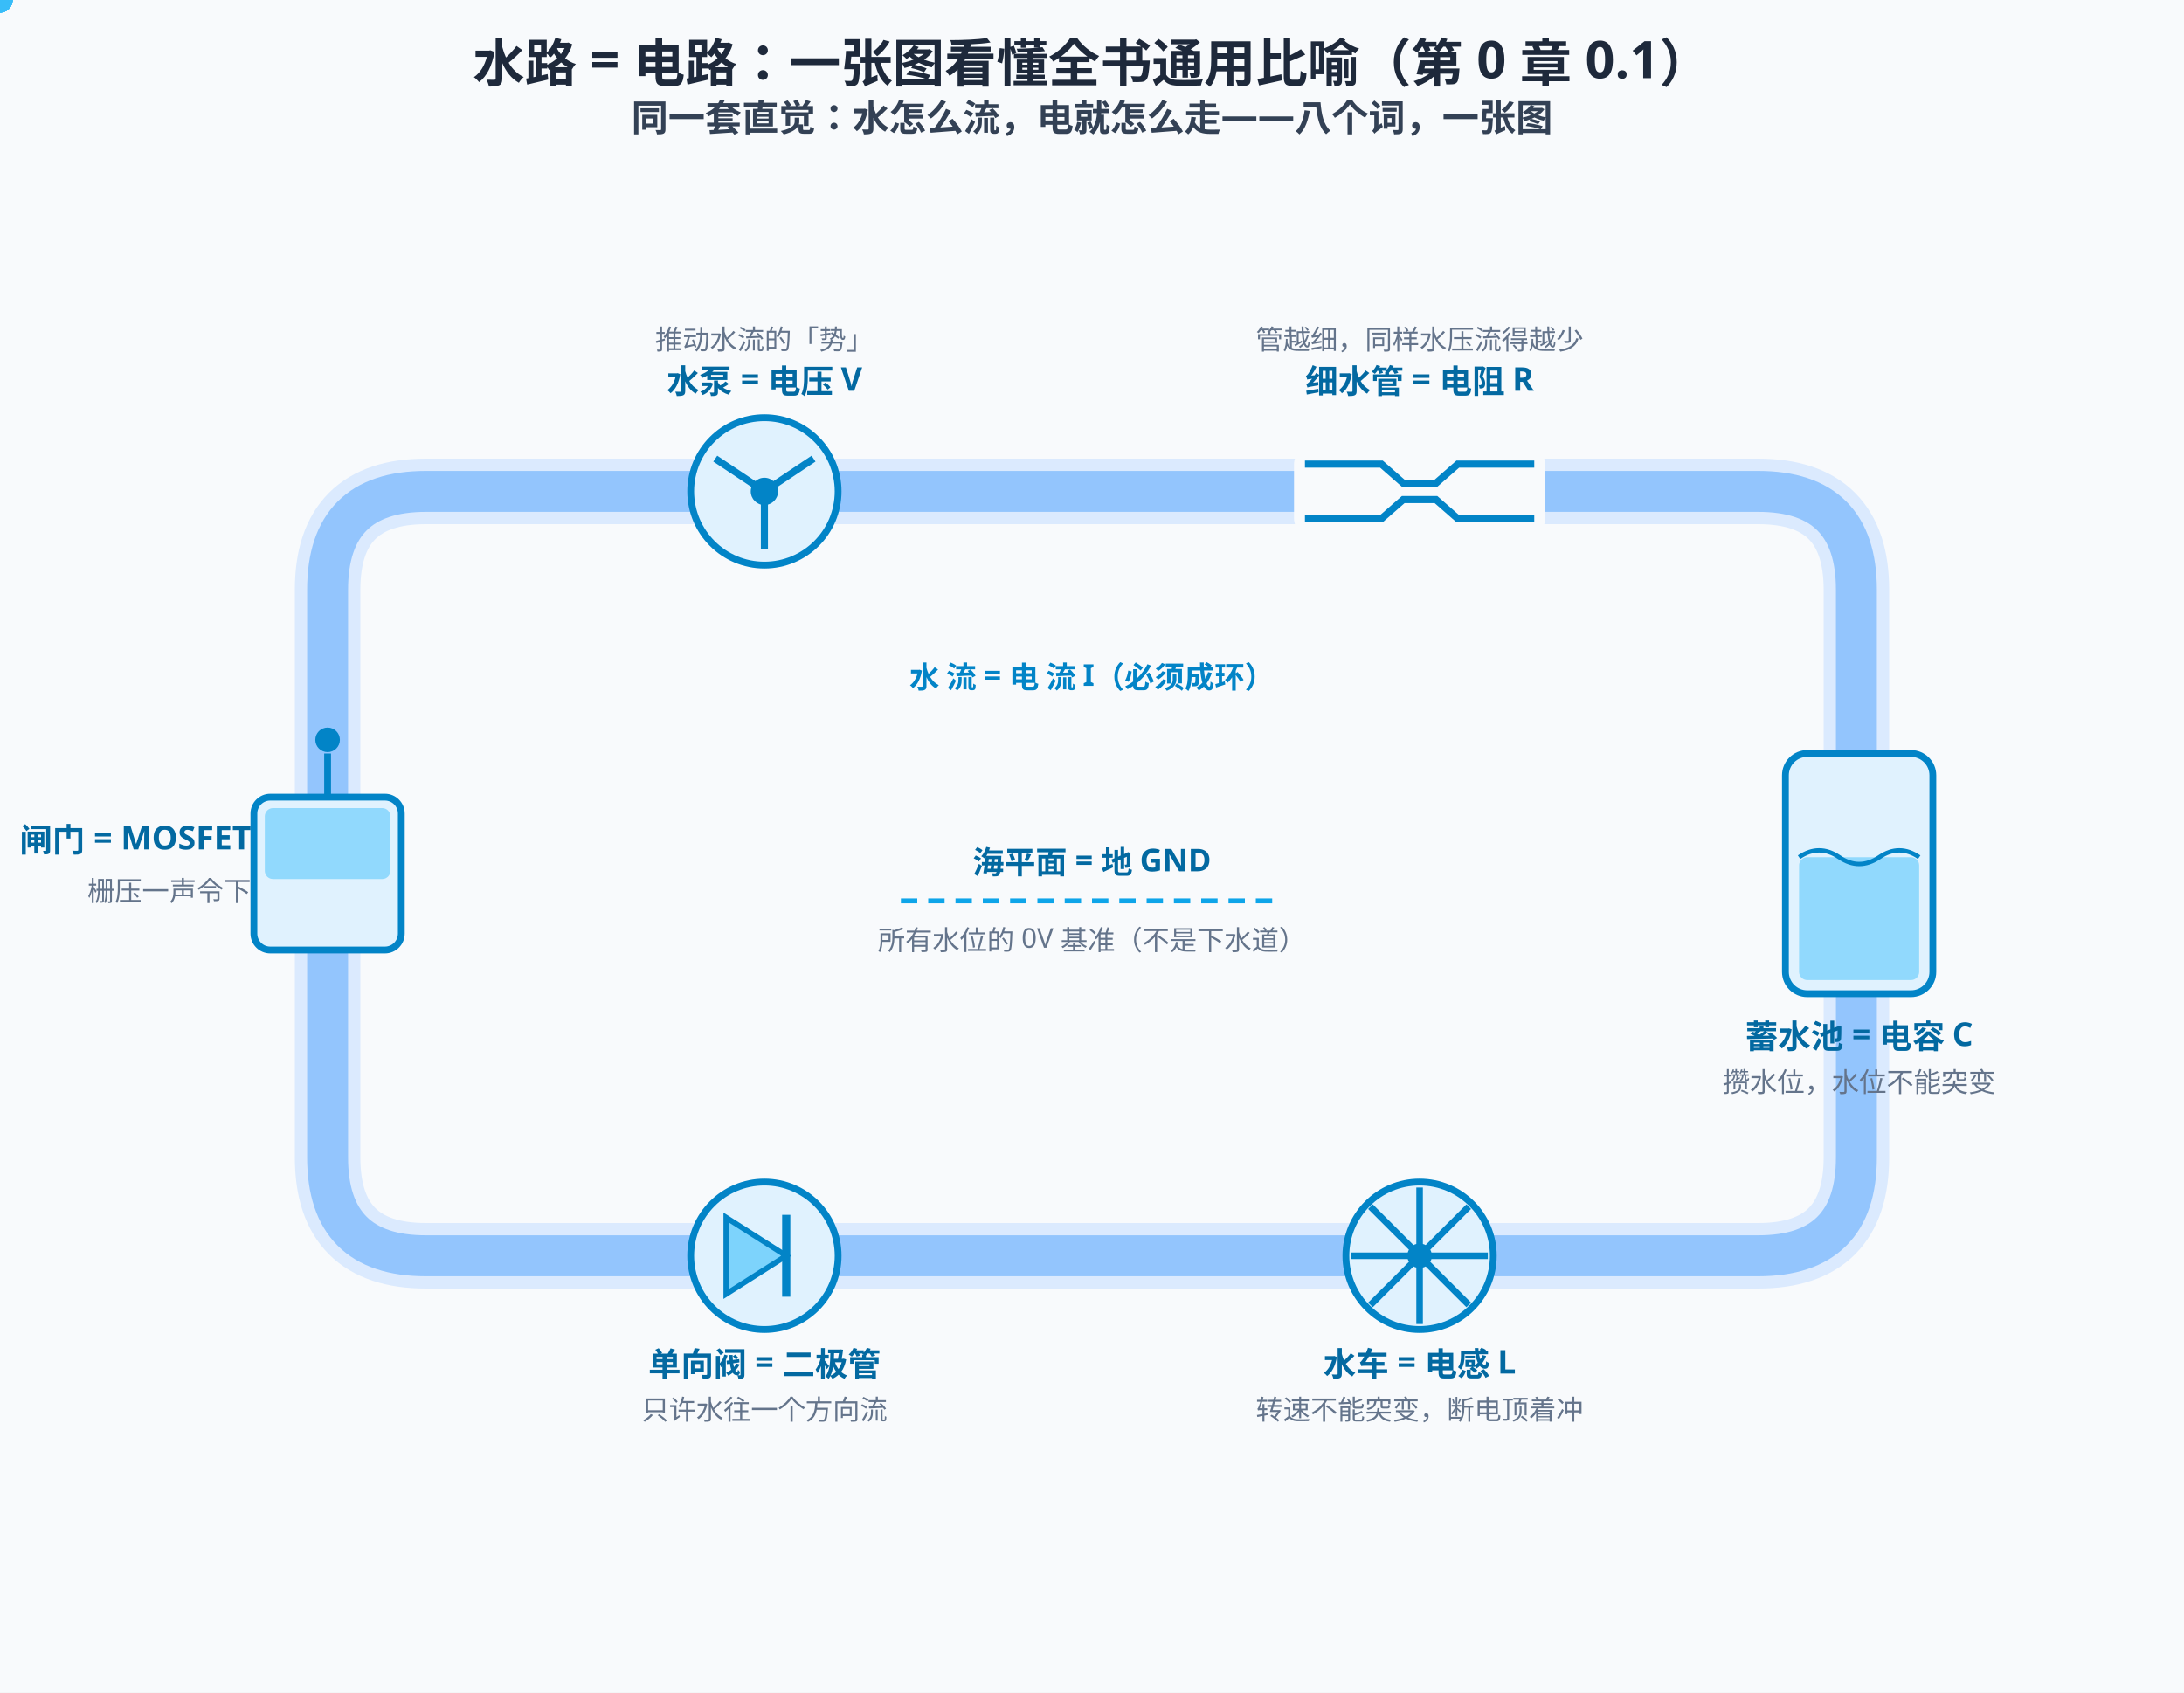
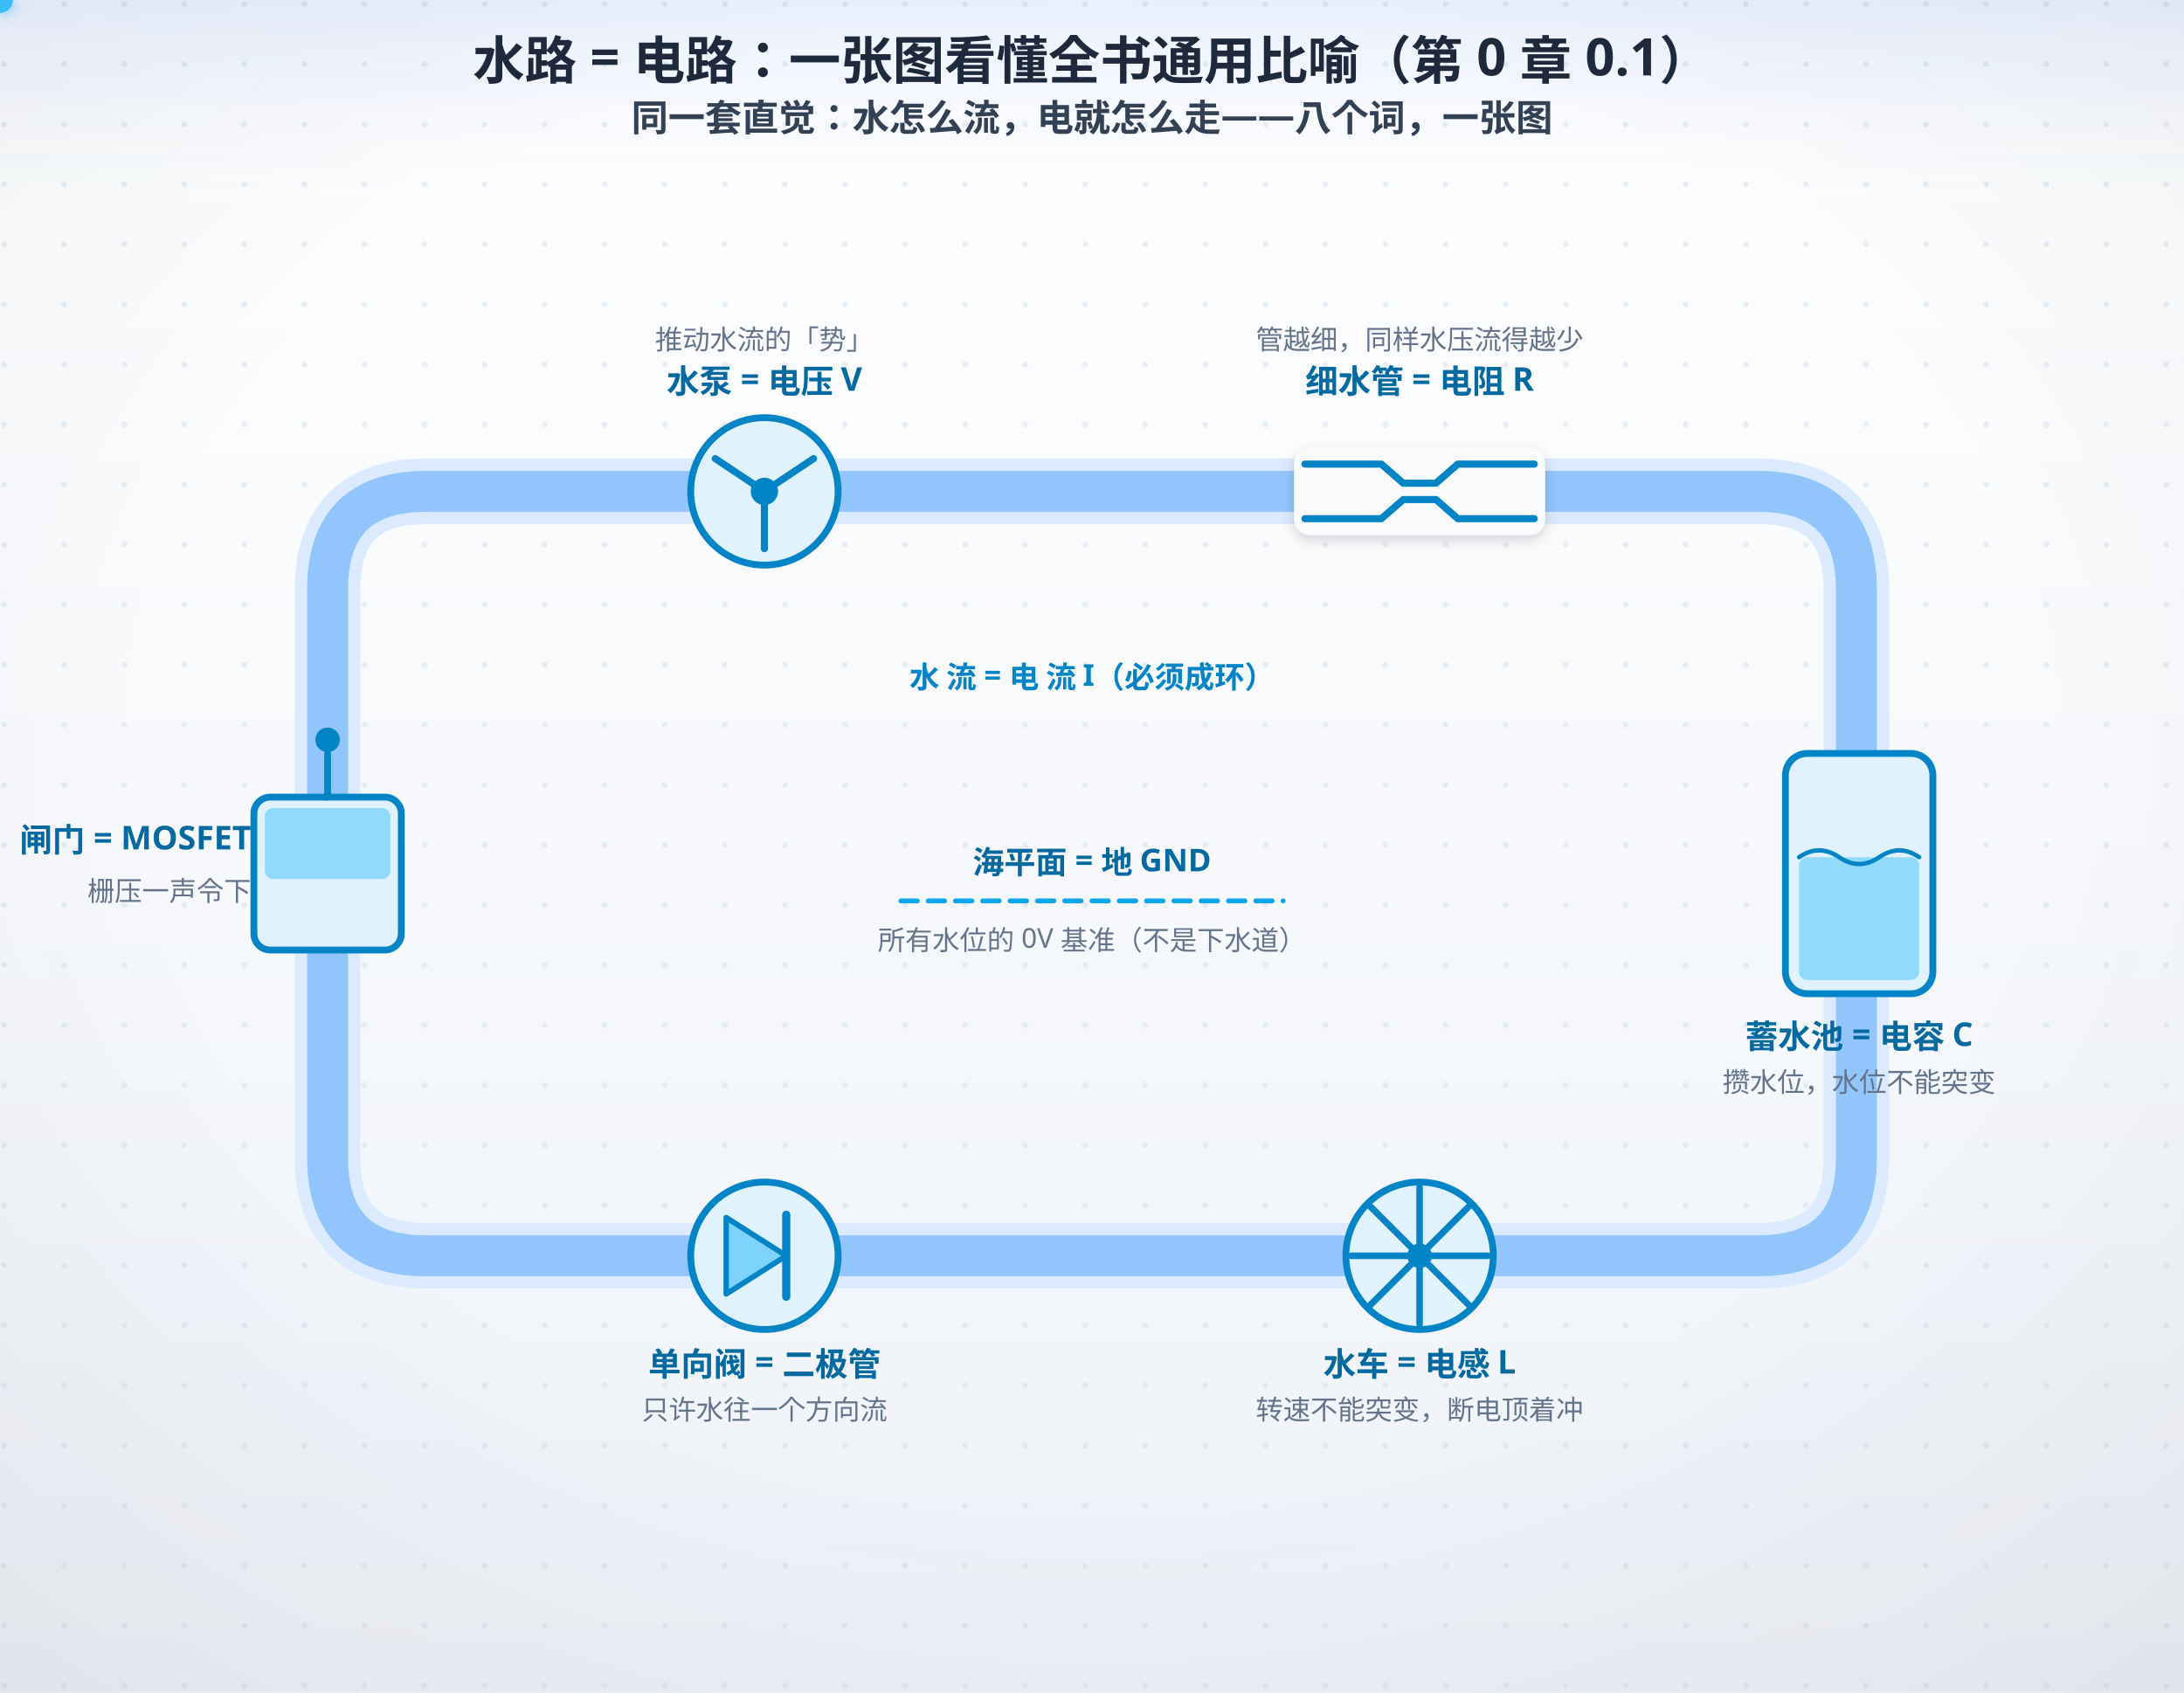
<svg xmlns="http://www.w3.org/2000/svg" width="800" height="620" viewBox="0 0 800 620">
-   <rect width="800" height="620" fill="#f8fafc" />
+   <defs>
+     <linearGradient id="bgL" x1="0" y1="0" x2="0" y2="1">
+       <stop offset="0" stop-color="#ffffff" />
+       <stop offset="1" stop-color="#eef2f8" />
+     </linearGradient>
+     <linearGradient id="bgD" x1="0" y1="0" x2="0" y2="1">
+       <stop offset="0" stop-color="#0a1020" />
+       <stop offset="1" stop-color="#141d30" />
+     </linearGradient>
+     <radialGradient id="vig" cx="0.5" cy="0.44" r="0.78">
+       <stop offset="0.55" stop-color="#0f172a" stop-opacity="0" />
+       <stop offset="1" stop-color="#0f172a" stop-opacity="0.065" />
+     </radialGradient>
+     <linearGradient id="hdr" x1="0" y1="0" x2="0" y2="1">
+       <stop offset="0" stop-color="#2563eb" stop-opacity="0.10" />
+       <stop offset="0.55" stop-color="#2563eb" stop-opacity="0.030" />
+       <stop offset="1" stop-color="#2563eb" stop-opacity="0" />
+     </linearGradient>
+     <linearGradient id="hdrD" x1="0" y1="0" x2="0" y2="1">
+       <stop offset="0" stop-color="#60a5fa" stop-opacity="0.13" />
+       <stop offset="0.55" stop-color="#60a5fa" stop-opacity="0.040" />
+       <stop offset="1" stop-color="#60a5fa" stop-opacity="0" />
+     </linearGradient>
+     <pattern id="dots" width="22" height="22" patternUnits="userSpaceOnUse">
+       <circle cx="1.5" cy="1.5" r="1.05" fill="#cbd5e1" />
+     </pattern>
+     <filter id="soft" x="-40%" y="-40%" width="180%" height="180%">
+       <feDropShadow dx="0" dy="1.6" stdDeviation="2.4" flood-color="#0f172a" flood-opacity="0.17" />
+     </filter>
+     <filter id="pglow" x="-70%" y="-70%" width="240%" height="240%">
+       <feGaussianBlur stdDeviation="2.1" result="b" />
+       <feMerge>
+         <feMergeNode in="b" />
+         <feMergeNode in="SourceGraphic" />
+       </feMerge>
+     </filter>
+   </defs>
+   <rect class="page-bg" width="800" height="620" fill="url(#bgL)" />
+   <rect width="800" height="620" fill="url(#dots)" opacity="0.40" />
+   <rect class="page-vig" width="800" height="620" fill="url(#vig)" />
+   <rect class="page-hdr" width="800" height="72" fill="url(#hdr)" />
  <style>
text{font-family:"Segoe UI","Microsoft YaHei",sans-serif;}
+ .page-bg{fill:url(#bgL)}
+ .page-vig{opacity:1}
+ .page-hdr{fill:url(#hdr)}
+ line,path,polyline,polygon{stroke-linecap:round;stroke-linejoin:round}
+ rect[fill="#f8fafc"],rect[fill="#eff6ff"],rect[fill="#ecfdf5"],rect[fill="#fffbeb"],rect[fill="#fef2f2"],rect[fill="#dbeafe"]{filter:url(#soft)}
@media (prefers-color-scheme: dark){
+ .page-bg{fill:url(#bgD)}
+ .page-vig{opacity:0.45}
+ .page-hdr{fill:url(#hdrD)}
rect[fill="#f8fafc"]{fill:#0f172a}
[fill="#1e293b"]{fill:#f1f5f9}[stroke="#1e293b"]{stroke:#f1f5f9}
[fill="#334155"]{fill:#e2e8f0}[stroke="#334155"]{stroke:#e2e8f0}
[fill="#475569"]{fill:#cbd5e1}[stroke="#475569"]{stroke:#cbd5e1}
[fill="#64748b"]{fill:#94a3b8}[stroke="#64748b"]{stroke:#94a3b8}
[fill="#dbeafe"]{fill:#1e3a8a}[fill="#eff6ff"]{fill:#172554}
[fill="#1d4ed8"]{fill:#60a5fa}[fill="#2563eb"]{fill:#60a5fa}[fill="#3b82f6"]{fill:#60a5fa}
[fill="#ecfdf5"]{fill:#022c22}[fill="#059669"]{fill:#34d399}[fill="#065f46"]{fill:#6ee7b7}[fill="#10b981"]{fill:#34d399}
[fill="#fffbeb"]{fill:#451a03}[fill="#b45309"]{fill:#fcd34d}[fill="#92400e"]{fill:#fcd34d}[fill="#f59e0b"]{fill:#fbbf24}
[fill="#fef2f2"]{fill:#450a0a}[fill="#dc2626"]{fill:#f87171}[fill="#991b1b"]{fill:#fca5a5}
[fill="#cbd5e1"]{fill:#334155}[stroke="#cbd5e1"]{stroke:#475569}
[fill="#ffffff"]{fill:#0f172a}[fill="#94a3b8"]{fill:#64748b}[stroke="#94a3b8"]{stroke:#64748b}
[fill="#7c3aed"]{fill:#a78bfa}[stroke="#7c3aed"]{stroke:#a78bfa}
}
</style>
-   <text x="400" y="30" text-anchor="middle" font-size="19" font-weight="bold" fill="#1e293b">水路 = 电路：一张图看懂全书通用比喻（第 0 章 0.1）</text>
+   <text x="400" y="29" text-anchor="middle" font-size="19" font-weight="bold" fill="#1e293b">水路 = 电路：一张图看懂全书通用比喻（第 0 章 0.1）</text>
  <text x="400" y="48" text-anchor="middle" font-size="13.5" font-weight="bold" fill="#334155">同一套直觉：水怎么流，电就怎么走——八个词，一张图</text>
  <path d="M156,180 H644 Q680,180 680,216 V424 Q680,460 644,460 H156 Q120,460 120,424 V216 Q120,180 156,180 Z" fill="none" stroke="#dbeafe" stroke-width="24" stroke-linejoin="round" />
  <path d="M156,180 H644 Q680,180 680,216 V424 Q680,460 644,460 H156 Q120,460 120,424 V216 Q120,180 156,180 Z" fill="none" stroke="#93c5fd" stroke-width="15" stroke-linejoin="round" />
-   <circle r="4.6" fill="#38bdf8">
-     <animateMotion dur="12s" begin="-0.50s" repeatCount="indefinite" path="M156,180 H644 Q680,180 680,216 V424 Q680,460 644,460 H156 Q120,460 120,424 V216 Q120,180 156,180 Z" />
-   </circle>
-   <circle r="4.6" fill="#38bdf8">
-     <animateMotion dur="12s" begin="0.83s" repeatCount="indefinite" path="M156,180 H644 Q680,180 680,216 V424 Q680,460 644,460 H156 Q120,460 120,424 V216 Q120,180 156,180 Z" />
-   </circle>
-   <circle r="4.6" fill="#38bdf8">
-     <animateMotion dur="12s" begin="2.17s" repeatCount="indefinite" path="M156,180 H644 Q680,180 680,216 V424 Q680,460 644,460 H156 Q120,460 120,424 V216 Q120,180 156,180 Z" />
-   </circle>
-   <circle r="4.6" fill="#38bdf8">
-     <animateMotion dur="12s" begin="3.50s" repeatCount="indefinite" path="M156,180 H644 Q680,180 680,216 V424 Q680,460 644,460 H156 Q120,460 120,424 V216 Q120,180 156,180 Z" />
-   </circle>
-   <circle r="4.6" fill="#38bdf8">
-     <animateMotion dur="12s" begin="4.83s" repeatCount="indefinite" path="M156,180 H644 Q680,180 680,216 V424 Q680,460 644,460 H156 Q120,460 120,424 V216 Q120,180 156,180 Z" />
-   </circle>
-   <circle r="4.6" fill="#38bdf8">
-     <animateMotion dur="12s" begin="6.17s" repeatCount="indefinite" path="M156,180 H644 Q680,180 680,216 V424 Q680,460 644,460 H156 Q120,460 120,424 V216 Q120,180 156,180 Z" />
-   </circle>
-   <circle r="4.6" fill="#38bdf8">
-     <animateMotion dur="12s" begin="7.50s" repeatCount="indefinite" path="M156,180 H644 Q680,180 680,216 V424 Q680,460 644,460 H156 Q120,460 120,424 V216 Q120,180 156,180 Z" />
-   </circle>
-   <circle r="4.6" fill="#38bdf8">
-     <animateMotion dur="12s" begin="8.83s" repeatCount="indefinite" path="M156,180 H644 Q680,180 680,216 V424 Q680,460 644,460 H156 Q120,460 120,424 V216 Q120,180 156,180 Z" />
-   </circle>
-   <circle r="4.6" fill="#38bdf8">
-     <animateMotion dur="12s" begin="10.17s" repeatCount="indefinite" path="M156,180 H644 Q680,180 680,216 V424 Q680,460 644,460 H156 Q120,460 120,424 V216 Q120,180 156,180 Z" />
-   </circle>
+   <g filter="url(#pglow)">
+     <circle r="4.6" fill="#38bdf8">
+       <animateMotion dur="12s" begin="-0.50s" repeatCount="indefinite" path="M156,180 H644 Q680,180 680,216 V424 Q680,460 644,460 H156 Q120,460 120,424 V216 Q120,180 156,180 Z" />
+     </circle>
+     <circle r="4.6" fill="#38bdf8">
+       <animateMotion dur="12s" begin="0.83s" repeatCount="indefinite" path="M156,180 H644 Q680,180 680,216 V424 Q680,460 644,460 H156 Q120,460 120,424 V216 Q120,180 156,180 Z" />
+     </circle>
+     <circle r="4.6" fill="#38bdf8">
+       <animateMotion dur="12s" begin="2.17s" repeatCount="indefinite" path="M156,180 H644 Q680,180 680,216 V424 Q680,460 644,460 H156 Q120,460 120,424 V216 Q120,180 156,180 Z" />
+     </circle>
+     <circle r="4.6" fill="#38bdf8">
+       <animateMotion dur="12s" begin="3.50s" repeatCount="indefinite" path="M156,180 H644 Q680,180 680,216 V424 Q680,460 644,460 H156 Q120,460 120,424 V216 Q120,180 156,180 Z" />
+     </circle>
+     <circle r="4.6" fill="#38bdf8">
+       <animateMotion dur="12s" begin="4.83s" repeatCount="indefinite" path="M156,180 H644 Q680,180 680,216 V424 Q680,460 644,460 H156 Q120,460 120,424 V216 Q120,180 156,180 Z" />
+     </circle>
+     <circle r="4.6" fill="#38bdf8">
+       <animateMotion dur="12s" begin="6.17s" repeatCount="indefinite" path="M156,180 H644 Q680,180 680,216 V424 Q680,460 644,460 H156 Q120,460 120,424 V216 Q120,180 156,180 Z" />
+     </circle>
+     <circle r="4.6" fill="#38bdf8">
+       <animateMotion dur="12s" begin="7.50s" repeatCount="indefinite" path="M156,180 H644 Q680,180 680,216 V424 Q680,460 644,460 H156 Q120,460 120,424 V216 Q120,180 156,180 Z" />
+     </circle>
+     <circle r="4.6" fill="#38bdf8">
+       <animateMotion dur="12s" begin="8.83s" repeatCount="indefinite" path="M156,180 H644 Q680,180 680,216 V424 Q680,460 644,460 H156 Q120,460 120,424 V216 Q120,180 156,180 Z" />
+     </circle>
+     <circle r="4.6" fill="#38bdf8">
+       <animateMotion dur="12s" begin="10.17s" repeatCount="indefinite" path="M156,180 H644 Q680,180 680,216 V424 Q680,460 644,460 H156 Q120,460 120,424 V216 Q120,180 156,180 Z" />
+     </circle>
+   </g>
  <circle cx="280" cy="180" r="27" fill="#e0f2fe" stroke="#0284c7" stroke-width="2.5" />
  <g>
    <animateTransform attributeName="transform" type="rotate" from="0 280 180" to="360 280 180" dur="4s" repeatCount="indefinite" />
    <line x1="280" y1="180" x2="298" y2="168" stroke="#0284c7" stroke-width="2.6" />
    <line x1="280" y1="180" x2="262" y2="168" stroke="#0284c7" stroke-width="2.6" />
    <line x1="280" y1="180" x2="280" y2="201" stroke="#0284c7" stroke-width="2.6" />
  </g>
  <circle cx="280" cy="180" r="5" fill="#0284c7" />
  <text x="280" y="144" text-anchor="middle" font-size="12" font-weight="bold" fill="#0369a1">水泵 = 电压 V</text>
  <text x="280" y="128" text-anchor="middle" font-size="10" fill="#64748b">推动水流的「势」</text>
  <rect x="474" y="164" width="92" height="32" rx="6" fill="#f8fafc" />
  <path d="M478,170 H506 L514,177 H526 L534,170 H562" fill="none" stroke="#0284c7" stroke-width="2.6" />
  <path d="M478,190 H506 L514,183 H526 L534,190 H562" fill="none" stroke="#0284c7" stroke-width="2.6" />
  <text x="520" y="144" text-anchor="middle" font-size="12" font-weight="bold" fill="#0369a1">细水管 = 电阻 R</text>
  <text x="520" y="128" text-anchor="middle" font-size="10" fill="#64748b">管越细，同样水压流得越少</text>
  <rect x="654" y="276" width="54" height="88" rx="8" fill="#e0f2fe" stroke="#0284c7" stroke-width="2.5" />
  <rect x="659" y="314" width="44" height="45" rx="3" fill="#7dd3fc" opacity="0.8" />
  <path d="M659,314 q7.3,-5 14.7,0 q7.3,5 14.7,0 q7.3,-5 14.6,0" fill="none" stroke="#0284c7" stroke-width="1.6" />
  <text x="681" y="384" text-anchor="middle" font-size="12" font-weight="bold" fill="#0369a1">蓄水池 = 电容 C</text>
  <text x="681" y="400" text-anchor="middle" font-size="10" fill="#64748b">攒水位，水位不能突变</text>
  <circle cx="520" cy="460" r="27" fill="#e0f2fe" stroke="#0284c7" stroke-width="2.5" />
  <g>
    <animateTransform attributeName="transform" type="rotate" from="0 520 460" to="360 520 460" dur="5s" repeatCount="indefinite" />
    <line x1="520" y1="435" x2="520" y2="485" stroke="#0284c7" stroke-width="2.4" />
    <line x1="495" y1="460" x2="545" y2="460" stroke="#0284c7" stroke-width="2.4" />
    <line x1="502" y1="442" x2="538" y2="478" stroke="#0284c7" stroke-width="2.4" />
    <line x1="538" y1="442" x2="502" y2="478" stroke="#0284c7" stroke-width="2.4" />
  </g>
  <circle cx="520" cy="460" r="4.5" fill="#0284c7" />
  <text x="520" y="504" text-anchor="middle" font-size="12" font-weight="bold" fill="#0369a1">水车 = 电感 L</text>
  <text x="520" y="520" text-anchor="middle" font-size="10" fill="#64748b">转速不能突变，断电顶着冲</text>
  <circle cx="280" cy="460" r="27" fill="#e0f2fe" stroke="#0284c7" stroke-width="2.5" />
  <polygon points="266,446 266,474 288,460" fill="#7dd3fc" stroke="#0284c7" stroke-width="2" />
  <line x1="288" y1="445" x2="288" y2="475" stroke="#0284c7" stroke-width="3" />
  <text x="280" y="504" text-anchor="middle" font-size="12" font-weight="bold" fill="#0369a1">单向阀 = 二极管</text>
  <text x="280" y="520" text-anchor="middle" font-size="10" fill="#64748b">只许水往一个方向流</text>
  <rect x="93" y="292" width="54" height="56" rx="6" fill="#e0f2fe" stroke="#0284c7" stroke-width="2.5" />
  <rect x="97" y="296" width="46" height="26" rx="3" fill="#7dd3fc" opacity="0.8" />
  <line x1="120" y1="292" x2="120" y2="276" stroke="#0284c7" stroke-width="2.5" />
  <circle cx="120" cy="271" r="4.5" fill="#0284c7" />
  <text x="92" y="312" text-anchor="end" font-size="12" font-weight="bold" fill="#0369a1">闸门 = MOSFET</text>
  <text x="92" y="330" text-anchor="end" font-size="10" fill="#64748b">栅压一声令下</text>
  <text x="400" y="252" text-anchor="middle" font-size="11" font-weight="bold" fill="#0284c7">水 流 = 电 流 I（必须成环）</text>
  <line x1="330" y1="330" x2="470" y2="330" stroke="#0ea5e9" stroke-width="1.8" stroke-dasharray="6,4" />
  <text x="400" y="320" text-anchor="middle" font-size="11.5" font-weight="bold" fill="#0369a1">海平面 = 地 GND</text>
  <text x="400" y="348" text-anchor="middle" font-size="10" fill="#64748b">所有水位的 0V 基准（不是下水道）</text>
-   <text x="400" y="572" text-anchor="middle" font-size="13" font-weight="bold" fill="#0284c7" opacity="0">同一套直觉：水泵推水位 · 细管卡流量 · 水池攒水位 · 水车扛惯性 · 单向阀防倒流 · 闸门听指挥<animate attributeName="opacity" values="0;0;1;1" keyTimes="0;0.8;0.86;1" dur="12s" repeatCount="indefinite" />
-   </text>
+   <g>
+     <animateTransform attributeName="transform" type="translate" values="0 6.0;0 6.0;0 0.0;0 0.0" keyTimes="0;0.8;0.86;1" dur="12s" repeatCount="indefinite" />
+     <rect x="93.6" y="560.3" width="612.8" height="21.6" rx="10.8" fill="#0284c7" fill-opacity="0.09" stroke="#0284c7" stroke-opacity="0.38" stroke-width="1.3" filter="url(#soft)" opacity="0">
+       <animate attributeName="opacity" values="0;0;1;1" keyTimes="0;0.8;0.86;1" dur="12s" repeatCount="indefinite" />
+     </rect>
+     <text x="400" y="572" text-anchor="middle" font-size="13" font-weight="bold" fill="#0284c7" opacity="0">同一套直觉：水泵推水位 · 细管卡流量 · 水池攒水位 · 水车扛惯性 · 单向阀防倒流 · 闸门听指挥<animate attributeName="opacity" values="0;0;1;1" keyTimes="0;0.8;0.86;1" dur="12s" repeatCount="indefinite" />
+     </text>
+   </g>
</svg>
